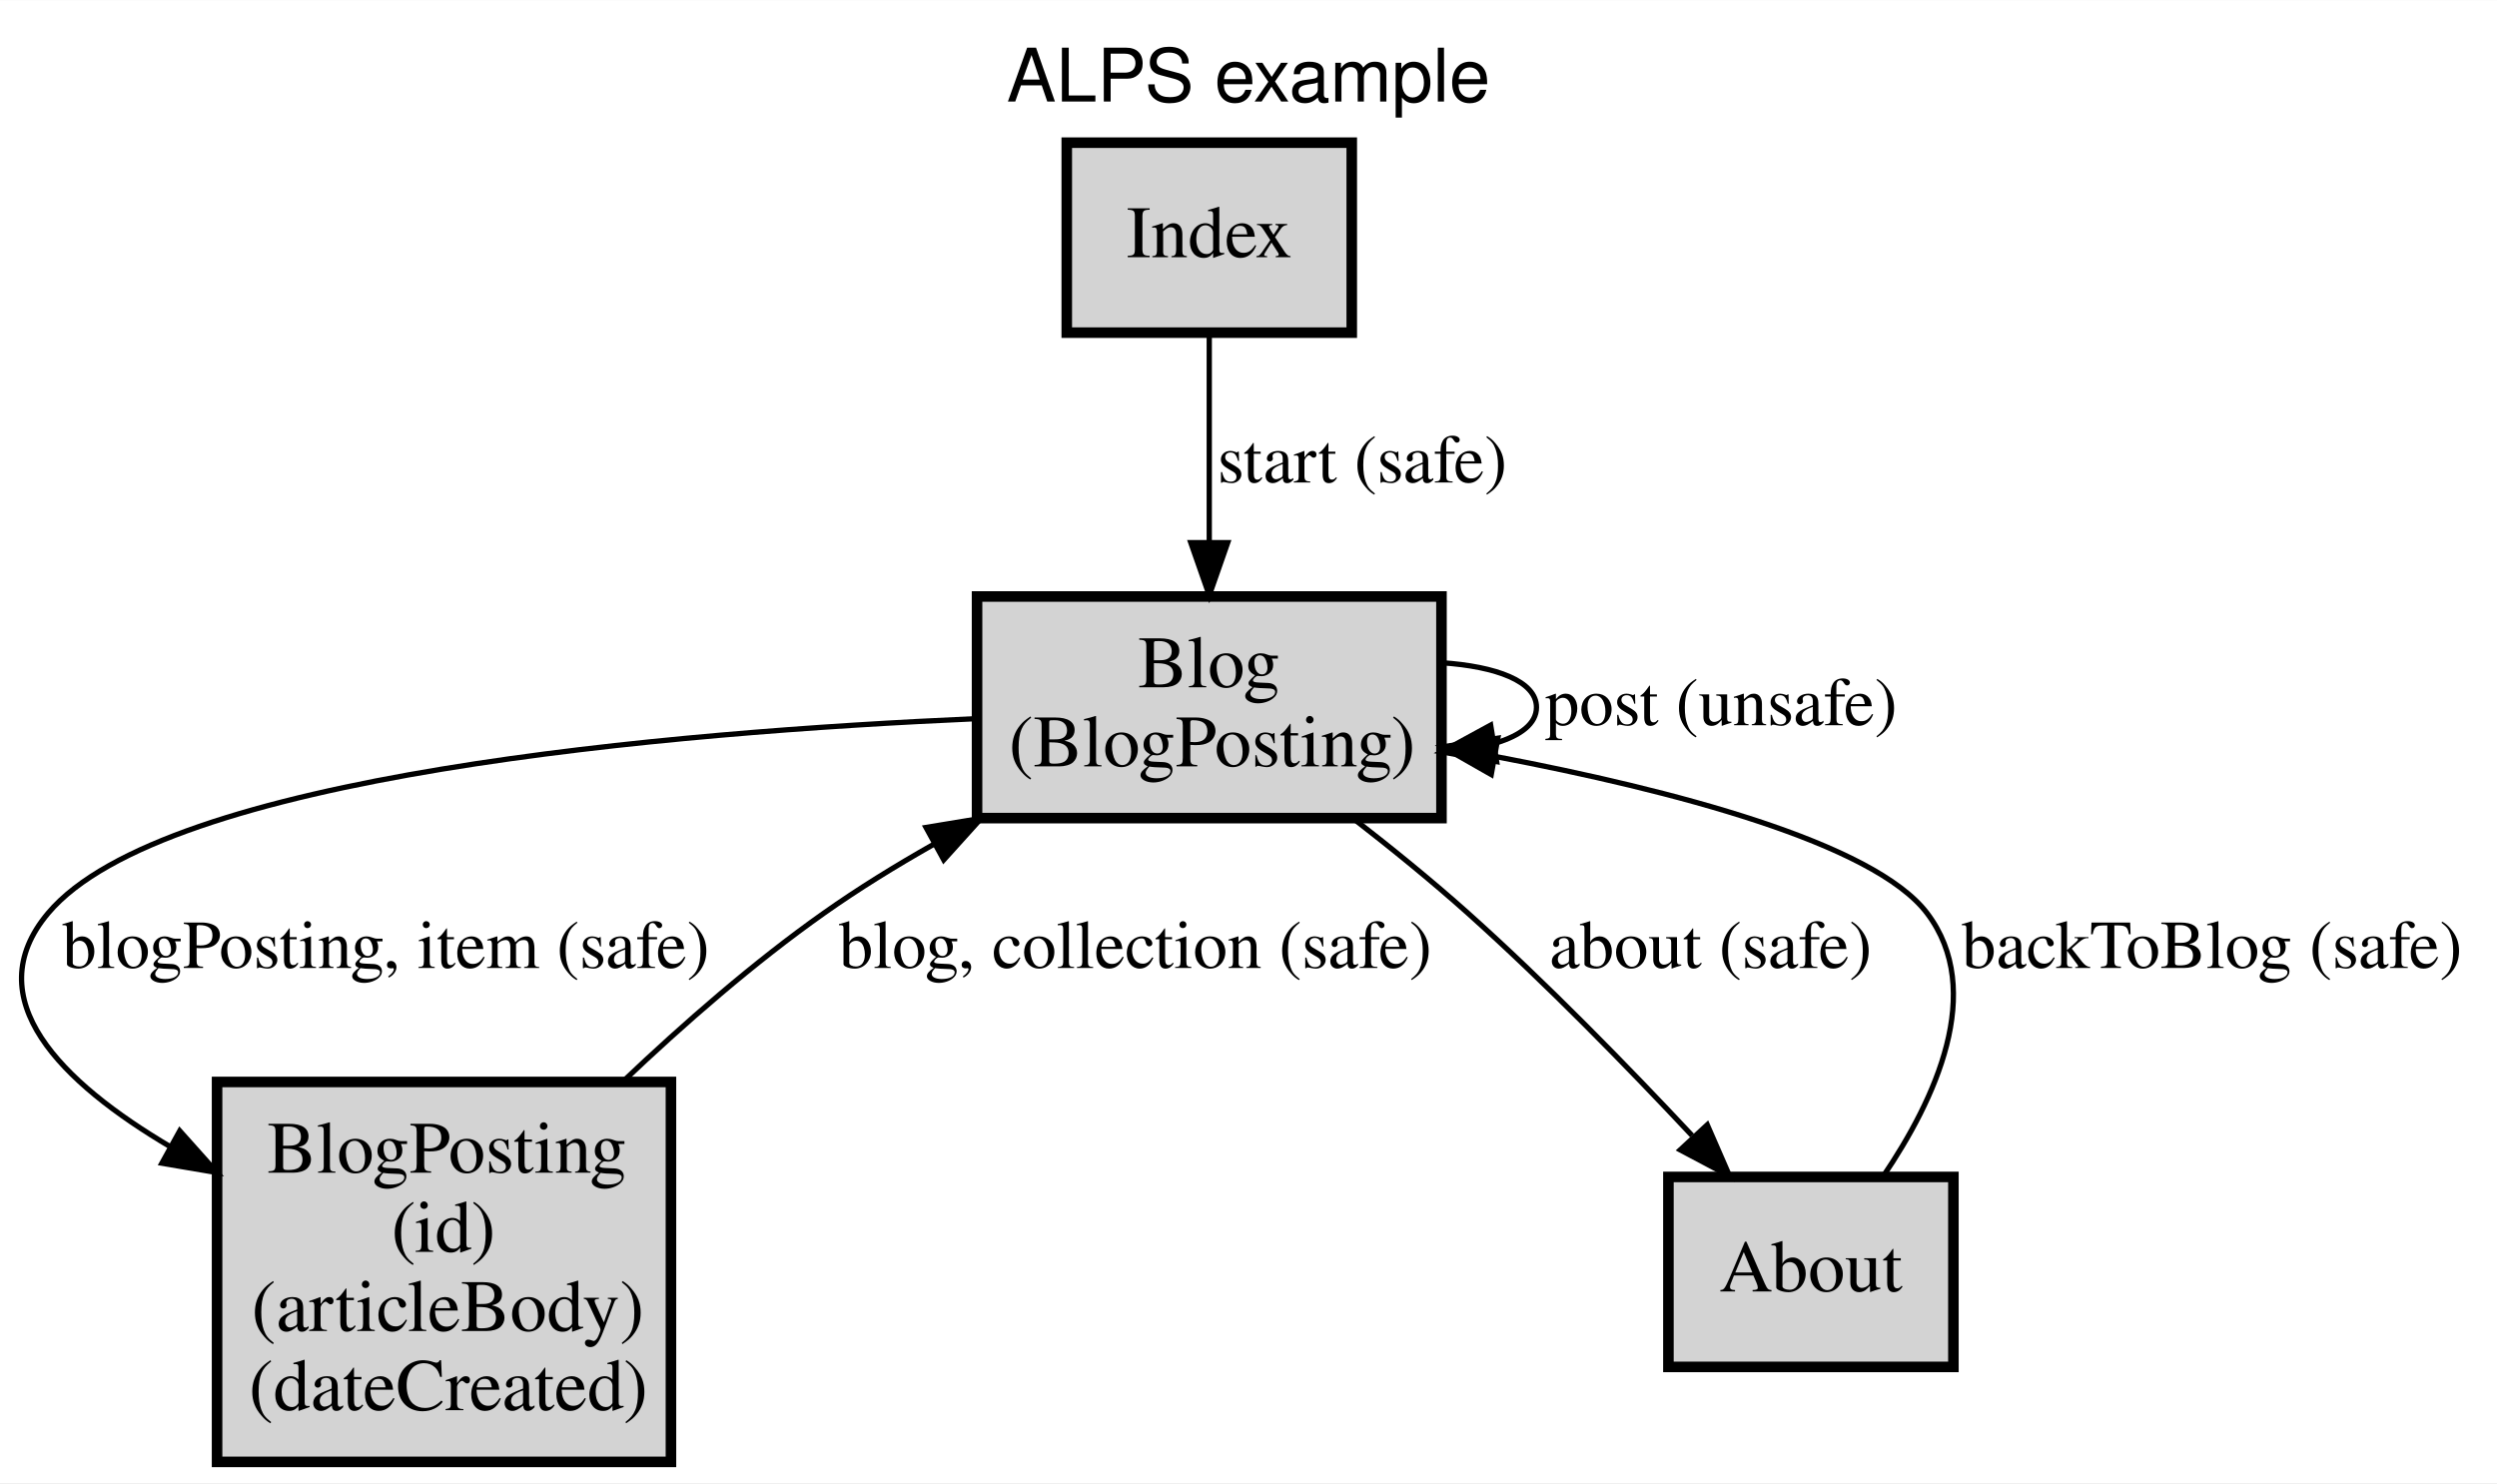
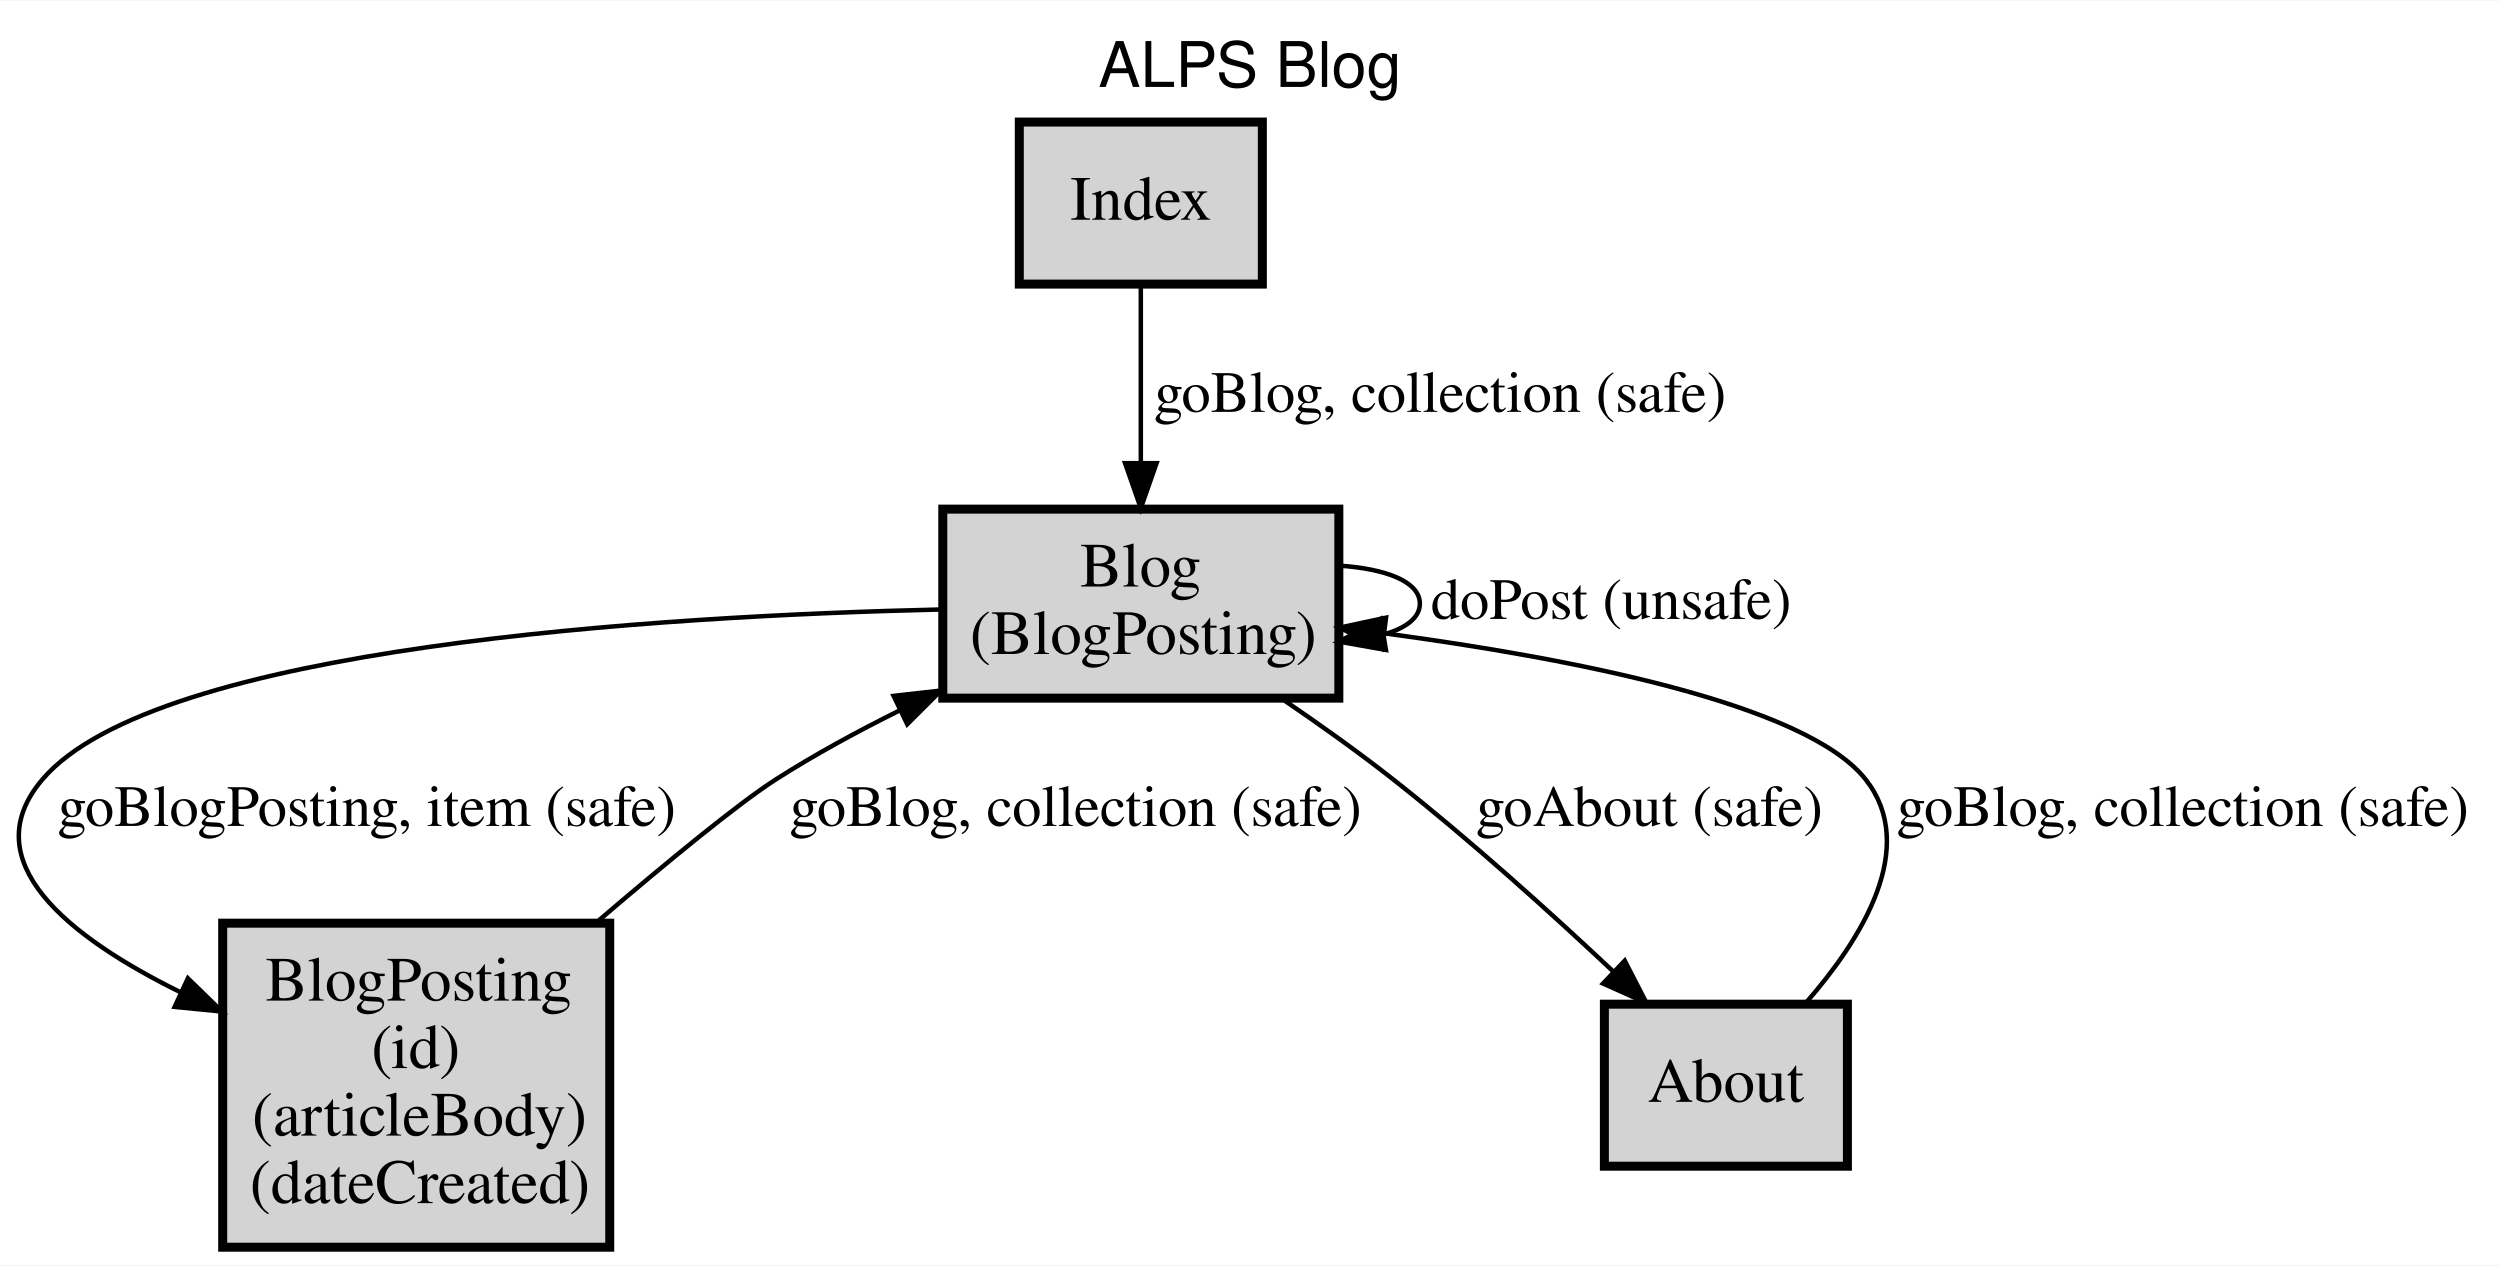
- <svg xmlns="http://www.w3.org/2000/svg" xmlns:xlink="http://www.w3.org/1999/xlink" width="473pt" height="281pt" viewBox="0.00 0.00 473.13 281.00">
+ <svg xmlns="http://www.w3.org/2000/svg" xmlns:xlink="http://www.w3.org/1999/xlink" width="555pt" height="281pt" viewBox="0.00 0.00 555.48 281.00">
  <g id="graph0" class="graph" transform="scale(1 1) rotate(0) translate(4 277)">
    <g id="a_graph0">
-       <a xlink:href="index.html" xlink:title="ALPS example" target="_parent">
-         <polygon fill="white" stroke="transparent" points="-4,4 -4,-277 469.13,-277 469.13,4 -4,4" />
-         <text text-anchor="middle" x="232.56" y="-257.8" font-family="Helvetica,sans-Serif" font-size="14.00">ALPS example</text>
+       <a xlink:href="index.html" xlink:title="ALPS Blog" target="_parent">
+         <polygon fill="white" stroke="transparent" points="-4,4 -4,-277 551.48,-277 551.48,4 -4,4" />
+         <text text-anchor="middle" x="273.74" y="-257.8" font-family="Helvetica,sans-Serif" font-size="14.00">ALPS Blog</text>
      </a>
    </g>
    <g id="node1" class="node">
      <g id="a_node1">
        <a xlink:href="docs/semantic.Blog.html" xlink:title="&lt;TABLE&gt;" target="_parent">
-           <polygon fill="lightgray" stroke="black" stroke-width="2" points="269.13,-164 181.13,-164 181.13,-122 269.13,-122 269.13,-164" />
-           <text text-anchor="start" x="211.63" y="-146.8" font-family="Times,serif" font-size="14.00">Blog</text>
-           <text text-anchor="start" x="187.13" y="-131.8" font-family="Times,serif" font-size="14.00">(BlogPosting)</text>
+           <polygon fill="lightgray" stroke="black" stroke-width="2" points="293.48,-164 205.48,-164 205.48,-122 293.48,-122 293.48,-164" />
+           <text text-anchor="start" x="235.98" y="-146.8" font-family="Times,serif" font-size="14.00">Blog</text>
+           <text text-anchor="start" x="211.48" y="-131.8" font-family="Times,serif" font-size="14.00">(BlogPosting)</text>
        </a>
      </g>
    </g>
    <g id="edge3" class="edge">
      <g id="a_edge3">
-         <a xlink:href="docs/unsafe.post.html" xlink:title="post (unsafe)" target="_parent">
-           <path fill="none" stroke="black" d="M269.15,-151.45C279.49,-150.76 287.13,-147.94 287.13,-143 287.13,-139.91 284.14,-137.65 279.38,-136.22" />
-           <polygon fill="black" stroke="black" points="279.58,-132.71 269.15,-134.55 278.45,-139.62 279.58,-132.71" />
+         <a xlink:href="docs/unsafe.doPost.html" xlink:title="doPost (unsafe)" target="_parent">
+           <path fill="none" stroke="black" d="M293.5,-151.45C303.85,-150.76 311.48,-147.94 311.48,-143 311.48,-139.91 308.5,-137.65 303.73,-136.22" />
+           <polygon fill="black" stroke="black" points="303.94,-132.71 293.5,-134.55 302.8,-139.62 303.94,-132.71" />
        </a>
      </g>
      <g id="a_edge3-label">
-         <a xlink:href="docs/unsafe.post.html" xlink:title="post (unsafe)" target="_parent">
-           <text text-anchor="middle" x="322.13" y="-139.6" font-family="Times,serif" font-size="13.00">post (unsafe)</text>
+         <a xlink:href="docs/unsafe.doPost.html" xlink:title="doPost (unsafe)" target="_parent">
+           <text text-anchor="middle" x="353.98" y="-139.6" font-family="Times,serif" font-size="13.00">doPost (unsafe)</text>
        </a>
      </g>
    </g>
    <g id="node2" class="node">
      <g id="a_node2">
        <a xlink:href="docs/semantic.BlogPosting.html" xlink:title="&lt;TABLE&gt;" target="_parent">
-           <polygon fill="lightgray" stroke="black" stroke-width="2" points="123.13,-72 37.13,-72 37.13,0 123.13,0 123.13,-72" />
-           <text text-anchor="start" x="46.63" y="-54.8" font-family="Times,serif" font-size="14.00">BlogPosting</text>
-           <text text-anchor="start" x="70.13" y="-39.8" font-family="Times,serif" font-size="14.00">(id)</text>
-           <text text-anchor="start" x="43.63" y="-24.8" font-family="Times,serif" font-size="14.00">(articleBody)</text>
-           <text text-anchor="start" x="43.13" y="-9.8" font-family="Times,serif" font-size="14.00">(dateCreated)</text>
+           <polygon fill="lightgray" stroke="black" stroke-width="2" points="131.48,-72 45.48,-72 45.48,0 131.48,0 131.48,-72" />
+           <text text-anchor="start" x="54.98" y="-54.8" font-family="Times,serif" font-size="14.00">BlogPosting</text>
+           <text text-anchor="start" x="78.48" y="-39.8" font-family="Times,serif" font-size="14.00">(id)</text>
+           <text text-anchor="start" x="51.98" y="-24.8" font-family="Times,serif" font-size="14.00">(articleBody)</text>
+           <text text-anchor="start" x="51.48" y="-9.8" font-family="Times,serif" font-size="14.00">(dateCreated)</text>
        </a>
      </g>
    </g>
    <g id="edge4" class="edge">
      <g id="a_edge4">
-         <a xlink:href="docs/safe.blogPosting.html" xlink:title="blogPosting, item (safe)" target="_parent">
-           <path fill="none" stroke="black" d="M181.03,-140.85C123.39,-138.31 27.16,-130.16 5.13,-104 -8.51,-87.8 7.61,-71.91 28.35,-59.68" />
-           <polygon fill="black" stroke="black" points="30.06,-62.73 37.12,-54.83 26.67,-56.6 30.06,-62.73" />
+         <a xlink:href="docs/safe.goBlogPosting.html" xlink:title="goBlogPosting, item (safe)" target="_parent">
+           <path fill="none" stroke="black" d="M205.42,-141.71C142.24,-140.26 30.71,-133.47 5.48,-104 -10.08,-85.83 11.18,-68.95 36.07,-56.67" />
+           <polygon fill="black" stroke="black" points="37.75,-59.75 45.34,-52.36 34.8,-53.4 37.75,-59.75" />
        </a>
      </g>
      <g id="a_edge4-label">
-         <a xlink:href="docs/safe.blogPosting.html" xlink:title="blogPosting, item (safe)" target="_parent">
-           <text text-anchor="middle" x="69.13" y="-93.6" font-family="Times,serif" font-size="13.00">blogPosting, item (safe)</text>
+         <a xlink:href="docs/safe.goBlogPosting.html" xlink:title="goBlogPosting, item (safe)" target="_parent">
+           <text text-anchor="middle" x="77.48" y="-93.6" font-family="Times,serif" font-size="13.00">goBlogPosting, item (safe)</text>
        </a>
      </g>
    </g>
    <g id="node3" class="node">
      <g id="a_node3">
        <a xlink:href="docs/semantic.About.html" xlink:title="About" target="_parent">
-           <polygon fill="lightgray" stroke="black" stroke-width="2" points="366.13,-54 312.13,-54 312.13,-18 366.13,-18 366.13,-54" />
-           <text text-anchor="middle" x="339.13" y="-32.3" font-family="Times,serif" font-size="14.00">About</text>
+           <polygon fill="lightgray" stroke="black" stroke-width="2" points="406.48,-54 352.48,-54 352.48,-18 406.48,-18 406.48,-54" />
+           <text text-anchor="middle" x="379.48" y="-32.3" font-family="Times,serif" font-size="14.00">About</text>
        </a>
      </g>
    </g>
    <g id="edge2" class="edge">
      <g id="a_edge2">
-         <a xlink:href="docs/safe.about.html" xlink:title="about (safe)" target="_parent">
-           <path fill="none" stroke="black" d="M252.38,-121.95C259.62,-116.34 267.31,-110.1 274.13,-104 288.93,-90.75 304.45,-74.83 316.62,-61.84" />
-           <polygon fill="black" stroke="black" points="319.49,-63.88 323.72,-54.17 314.36,-59.13 319.49,-63.88" />
+         <a xlink:href="docs/safe.goAbout.html" xlink:title="goAbout (safe)" target="_parent">
+           <path fill="none" stroke="black" d="M280.84,-121.85C289.02,-116.29 297.72,-110.1 305.48,-104 322.49,-90.63 340.52,-74.36 354.52,-61.2" />
+           <polygon fill="black" stroke="black" points="357,-63.67 361.85,-54.25 352.18,-58.59 357,-63.67" />
        </a>
      </g>
      <g id="a_edge2-label">
-         <a xlink:href="docs/safe.about.html" xlink:title="about (safe)" target="_parent">
-           <text text-anchor="middle" x="320.13" y="-93.6" font-family="Times,serif" font-size="13.00">about (safe)</text>
+         <a xlink:href="docs/safe.goAbout.html" xlink:title="goAbout (safe)" target="_parent">
+           <text text-anchor="middle" x="362.48" y="-93.6" font-family="Times,serif" font-size="13.00">goAbout (safe)</text>
        </a>
      </g>
    </g>
    <g id="edge5" class="edge">
      <g id="a_edge5">
-         <a xlink:href="docs/safe.blog.html" xlink:title="blog, collection (safe)" target="_parent">
-           <path fill="none" stroke="black" d="M114.02,-72.07C125.54,-83.01 138.87,-94.65 152.13,-104 158.61,-108.58 165.72,-112.96 172.87,-117.01" />
-           <polygon fill="black" stroke="black" points="171.46,-120.23 181.92,-121.96 174.82,-114.09 171.46,-120.23" />
+         <a xlink:href="docs/safe.goBlog.html" xlink:title="goBlog, collection (safe)" target="_parent">
+           <path fill="none" stroke="black" d="M128.66,-72.29C144.13,-85.52 160.08,-98.64 168.48,-104 177.02,-109.45 186.47,-114.59 195.81,-119.23" />
+           <polygon fill="black" stroke="black" points="194.55,-122.5 205.08,-123.69 197.58,-116.2 194.55,-122.5" />
        </a>
      </g>
      <g id="a_edge5-label">
-         <a xlink:href="docs/safe.blog.html" xlink:title="blog, collection (safe)" target="_parent">
-           <text text-anchor="middle" x="211.13" y="-93.6" font-family="Times,serif" font-size="13.00">blog, collection (safe)</text>
+         <a xlink:href="docs/safe.goBlog.html" xlink:title="goBlog, collection (safe)" target="_parent">
+           <text text-anchor="middle" x="234.98" y="-93.6" font-family="Times,serif" font-size="13.00">goBlog, collection (safe)</text>
        </a>
      </g>
    </g>
    <g id="edge1" class="edge">
      <g id="a_edge1">
-         <a xlink:href="docs/safe.backToBlog.html" xlink:title="backToBlog (safe)" target="_parent">
-           <path fill="none" stroke="black" d="M352.83,-54.14C362.64,-68.61 372.3,-89.27 361.13,-104 350.99,-117.36 312.83,-127.3 279.5,-133.65" />
-           <polygon fill="black" stroke="black" points="278.56,-130.26 269.35,-135.51 279.81,-137.15 278.56,-130.26" />
+         <a xlink:href="docs/safe.goBlog.html" xlink:title="goBlog, collection (safe)" target="_parent">
+           <path fill="none" stroke="black" d="M397.16,-54.19C409.71,-68.51 422.41,-88.93 410.48,-104 397.22,-120.75 345.02,-130.86 303.6,-136.4" />
+           <polygon fill="black" stroke="black" points="303.08,-132.94 293.61,-137.67 303.97,-139.88 303.08,-132.94" />
        </a>
      </g>
      <g id="a_edge1-label">
-         <a xlink:href="docs/safe.backToBlog.html" xlink:title="backToBlog (safe)" target="_parent">
-           <text text-anchor="middle" x="415.13" y="-93.6" font-family="Times,serif" font-size="13.00">backToBlog (safe)</text>
+         <a xlink:href="docs/safe.goBlog.html" xlink:title="goBlog, collection (safe)" target="_parent">
+           <text text-anchor="middle" x="480.98" y="-93.6" font-family="Times,serif" font-size="13.00">goBlog, collection (safe)</text>
        </a>
      </g>
    </g>
    <g id="node4" class="node">
      <g id="a_node4">
        <a xlink:href="docs/semantic.Index.html" xlink:title="Index" target="_parent">
-           <polygon fill="lightgray" stroke="black" stroke-width="2" points="252.13,-250 198.13,-250 198.13,-214 252.13,-214 252.13,-250" />
-           <text text-anchor="middle" x="225.13" y="-228.3" font-family="Times,serif" font-size="14.00">Index</text>
+           <polygon fill="lightgray" stroke="black" stroke-width="2" points="276.48,-250 222.48,-250 222.48,-214 276.48,-214 276.48,-250" />
+           <text text-anchor="middle" x="249.48" y="-228.3" font-family="Times,serif" font-size="14.00">Index</text>
        </a>
      </g>
    </g>
    <g id="edge6" class="edge">
      <g id="a_edge6">
-         <a xlink:href="docs/safe.start.html" xlink:title="start (safe)" target="_parent">
-           <path fill="none" stroke="black" d="M225.13,-213.81C225.13,-202.56 225.13,-187.54 225.13,-174.32" />
-           <polygon fill="black" stroke="black" points="228.63,-174.21 225.13,-164.21 221.63,-174.21 228.63,-174.21" />
+         <a xlink:href="docs/safe.goBlog.html" xlink:title="goBlog, collection (safe)" target="_parent">
+           <path fill="none" stroke="black" d="M249.48,-213.81C249.48,-202.56 249.48,-187.54 249.48,-174.32" />
+           <polygon fill="black" stroke="black" points="252.98,-174.21 249.48,-164.21 245.98,-174.21 252.98,-174.21" />
        </a>
      </g>
      <g id="a_edge6-label">
-         <a xlink:href="docs/safe.start.html" xlink:title="start (safe)" target="_parent">
-           <text text-anchor="middle" x="254.13" y="-185.6" font-family="Times,serif" font-size="13.00">start (safe)</text>
+         <a xlink:href="docs/safe.goBlog.html" xlink:title="goBlog, collection (safe)" target="_parent">
+           <text text-anchor="middle" x="315.98" y="-185.6" font-family="Times,serif" font-size="13.00">goBlog, collection (safe)</text>
        </a>
      </g>
    </g>
  </g>
</svg>
